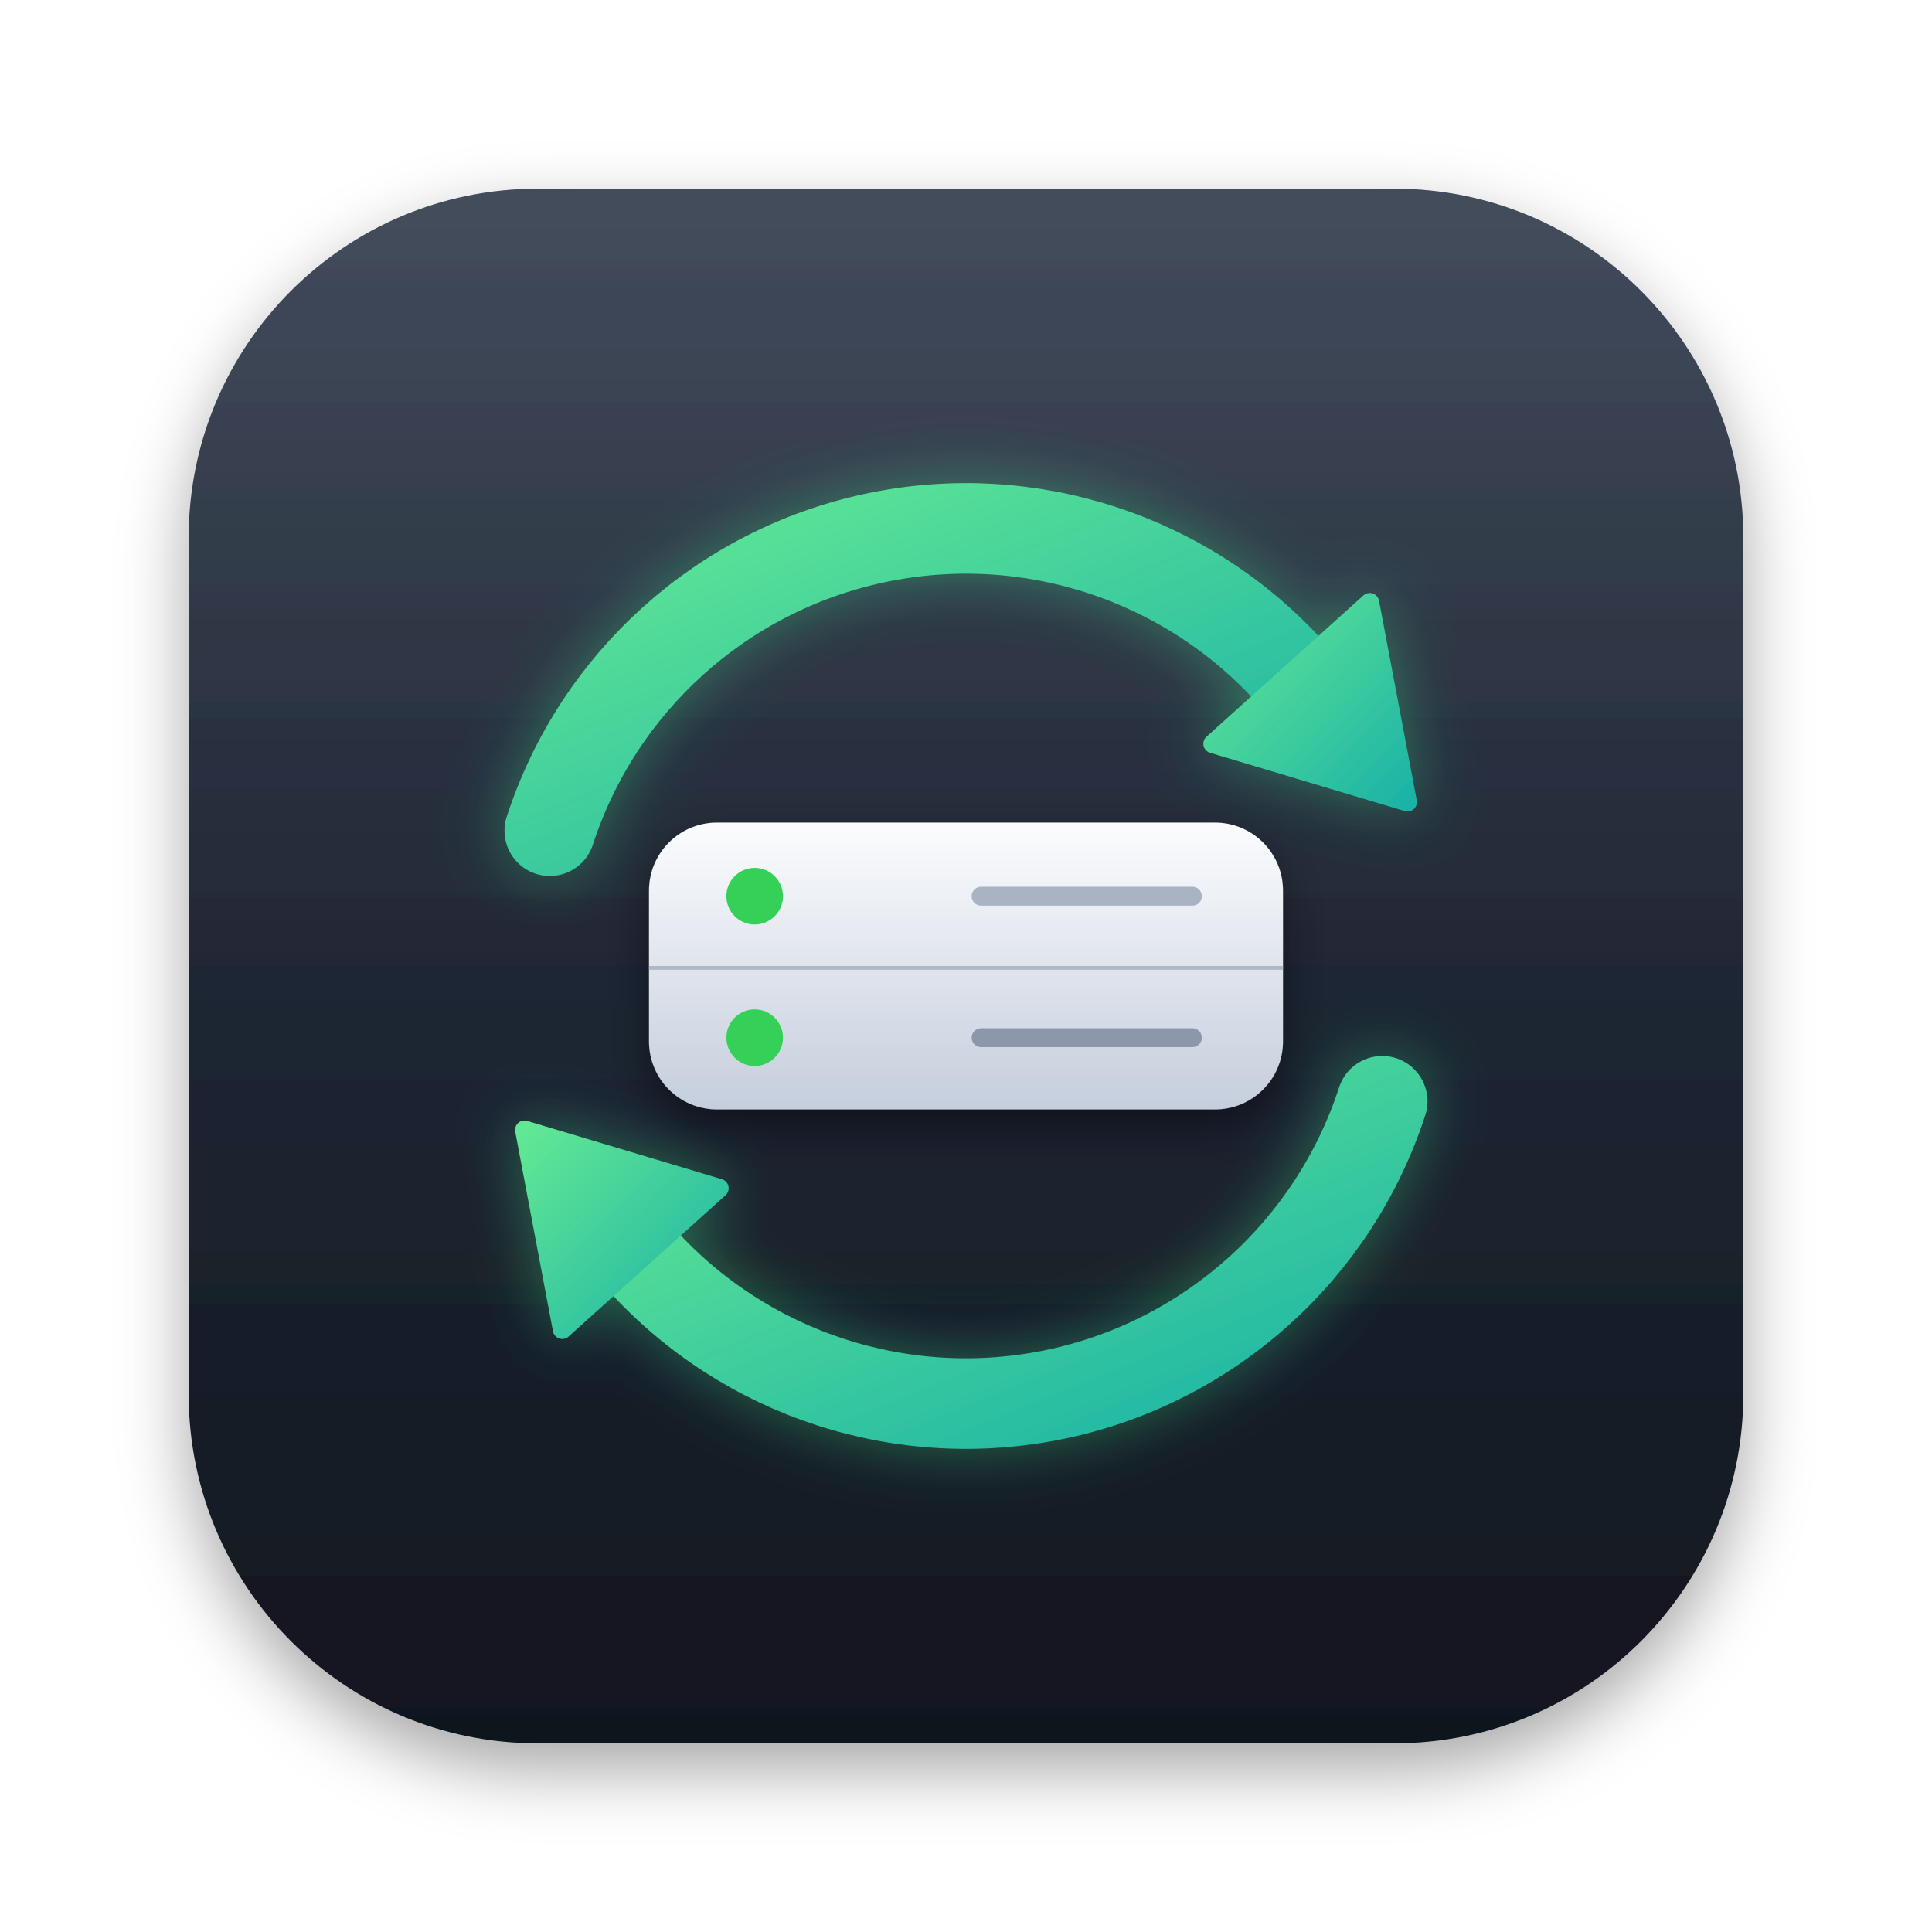
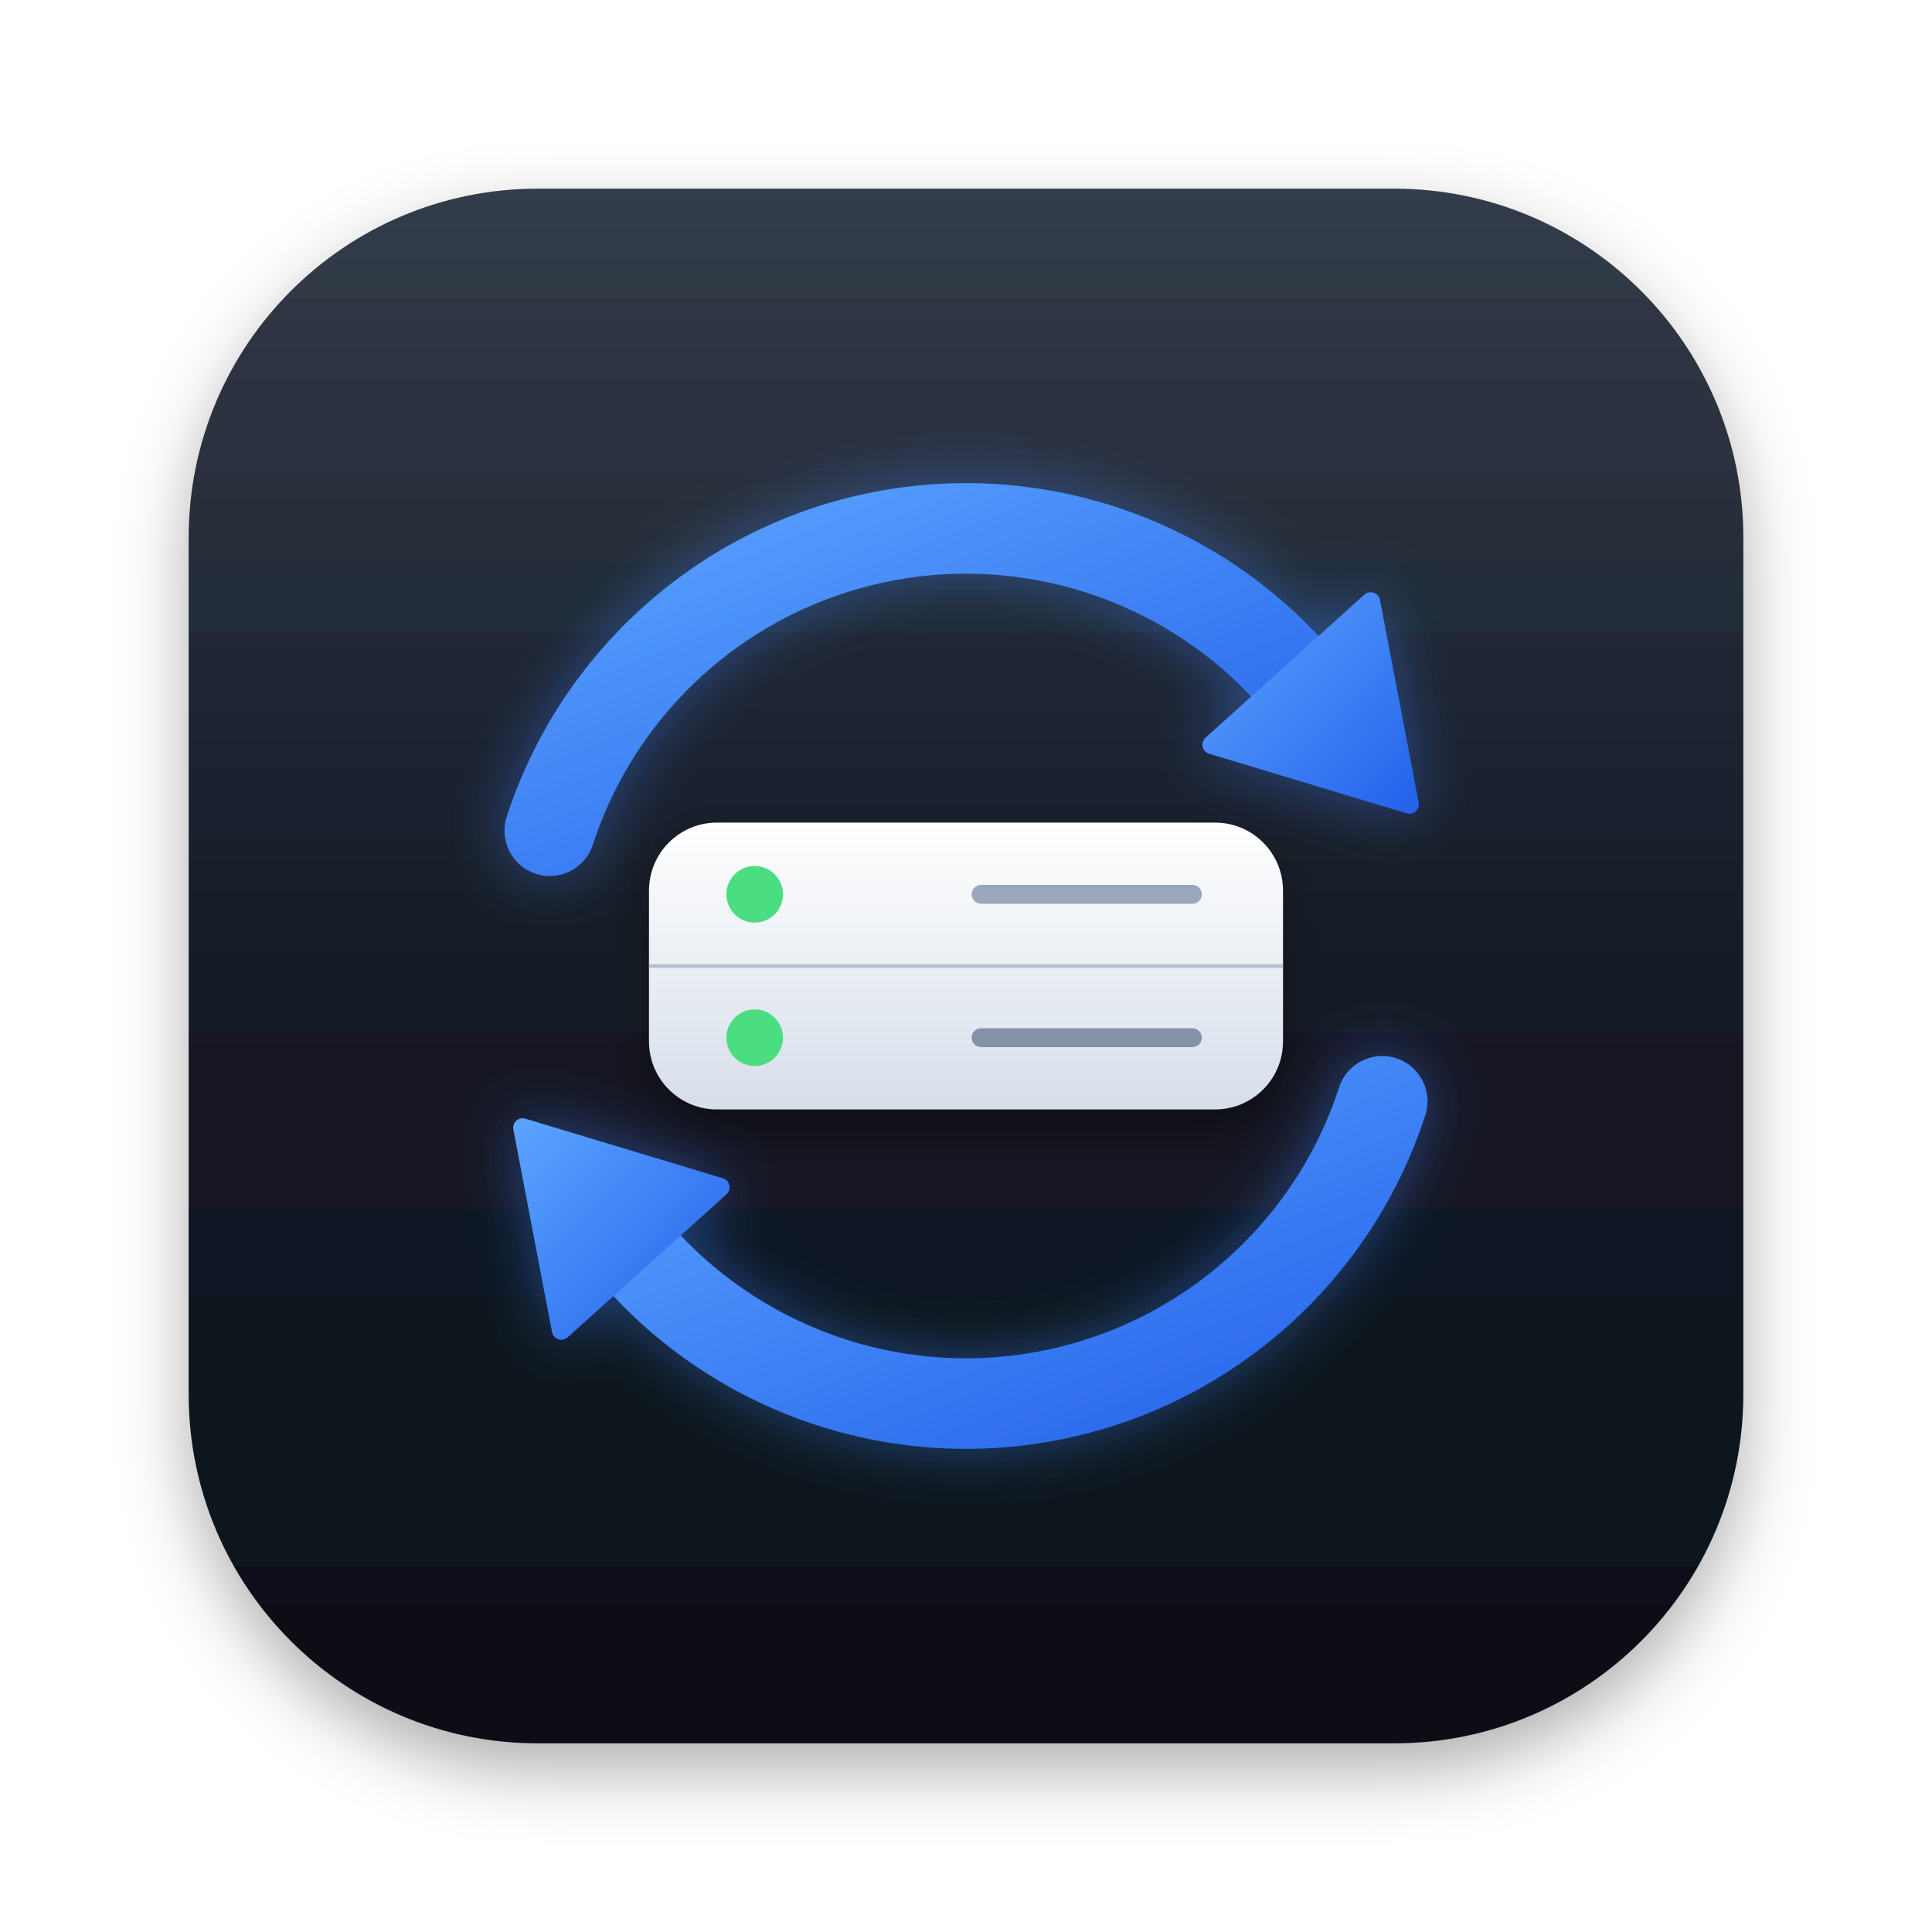
<svg xmlns="http://www.w3.org/2000/svg" width="1024" height="1024" viewBox="0 0 1024 1024">
  <defs>
    <linearGradient id="bg" x1="0" y1="0" x2="0" y2="1">
-       <stop offset="0" stop-color="#2E384A" />
-       <stop offset="1" stop-color="#11161F" />
+       <stop offset="0" stop-color="#1E2635" />
+       <stop offset="1" stop-color="#0B0F17" />
    </linearGradient>
    <linearGradient id="ring" x1="0" y1="0" x2="1" y2="1">
-       <stop offset="0" stop-color="#62E894" />
-       <stop offset="1" stop-color="#1CB3A6" />
+       <stop offset="0" stop-color="#5AA2FF" />
+       <stop offset="1" stop-color="#2563EB" />
    </linearGradient>
    <linearGradient id="body" x1="0" y1="0" x2="0" y2="1">
-       <stop offset="0" stop-color="#FBFCFE" />
-       <stop offset="1" stop-color="#C5CEDC" />
+       <stop offset="0" stop-color="#FFFFFF" />
+       <stop offset="1" stop-color="#D6DEEA" />
    </linearGradient>
    <linearGradient id="shine" x1="0" y1="0" x2="0" y2="1">
-       <stop offset="0" stop-color="#FFFFFF" stop-opacity="0.10" />
+       <stop offset="0" stop-color="#FFFFFF" stop-opacity="0.1" />
      <stop offset="0.5" stop-color="#FFFFFF" stop-opacity="0" />
    </linearGradient>
    <filter id="sh" x="-20%" y="-20%" width="140%" height="140%">
-       <feDropShadow dx="0" dy="14" stdDeviation="18" flood-color="#000" flood-opacity="0.35" />
+       <feDropShadow dx="0" dy="14" stdDeviation="18" flood-color="#000" flood-opacity="0.32" />
    </filter>
    <filter id="glow" x="-30%" y="-30%" width="160%" height="160%">
-       <feDropShadow dx="0" dy="0" stdDeviation="16" flood-color="#3BE08A" flood-opacity="0.40" />
+       <feDropShadow dx="0" dy="0" stdDeviation="16" flood-color="#3B82F6" flood-opacity="0.45" />
    </filter>
    <filter id="dsh" x="-20%" y="-30%" width="140%" height="180%">
-       <feDropShadow dx="0" dy="10" stdDeviation="12" flood-color="#000" flood-opacity="0.45" />
+       <feDropShadow dx="0" dy="10" stdDeviation="12" flood-color="#000" flood-opacity="0.38" />
    </filter>
  </defs>
  <rect x="100" y="100" width="824" height="824" rx="185" fill="url(#bg)" filter="url(#sh)" />
  <rect x="100" y="100" width="824" height="824" rx="185" fill="url(#shine)" />
-   <g filter="url(#glow)" fill="url(#ring)">
+   <g filter="url(#glow)">
    <path d="M291.4 440.3 A232 232 0 0 1 684.4 356.8" fill="none" stroke="url(#ring)" stroke-width="48" stroke-linecap="round" />
-     <path d="M746.0 425.1 L726.0 319.3 L642.8 394.2 Z" stroke="url(#ring)" stroke-width="10" stroke-linejoin="round" />
+     <path d="M747.0 426.3 L726.5 318.9 L642.3 394.7 Z" fill="url(#ring)" stroke="url(#ring)" stroke-width="10" stroke-linejoin="round" />
    <path d="M732.6 583.7 A232 232 0 0 1 339.6 667.2" fill="none" stroke="url(#ring)" stroke-width="48" stroke-linecap="round" />
-     <path d="M278.0 598.9 L298.0 704.7 L381.2 629.8 Z" stroke="url(#ring)" stroke-width="10" stroke-linejoin="round" />
+     <path d="M277.0 597.7 L297.5 705.1 L381.7 629.3 Z" fill="url(#ring)" stroke="url(#ring)" stroke-width="10" stroke-linejoin="round" />
  </g>
  <g filter="url(#dsh)">
-     <rect x="344" y="436" width="336" height="152" rx="36" fill="url(#body)" />
+     <rect x="344.0" y="436.0" width="336" height="152" rx="36" fill="url(#body)" />
  </g>
-   <rect x="344" y="512" width="336" height="2" fill="#AEB8C9" />
-   <circle cx="400" cy="550" r="15" fill="#34D058" />
-   <path d="M520 550h112" stroke="#8C97AA" stroke-width="10" stroke-linecap="round" />
-   <path d="M520 475h112" stroke="#A9B3C4" stroke-width="10" stroke-linecap="round" />
-   <circle cx="400" cy="475" r="15" fill="#34D058" />
+   <rect x="344.0" y="511" width="336" height="2" fill="#B3BFD1" />
+   <circle cx="400" cy="474" r="15" fill="#4ADE80" />
+   <circle cx="400" cy="550" r="15" fill="#4ADE80" />
+   <path d="M520 474H632" stroke="#9AA7BC" stroke-width="10" stroke-linecap="round" />
+   <path d="M520 550H632" stroke="#8593A9" stroke-width="10" stroke-linecap="round" />
</svg>
